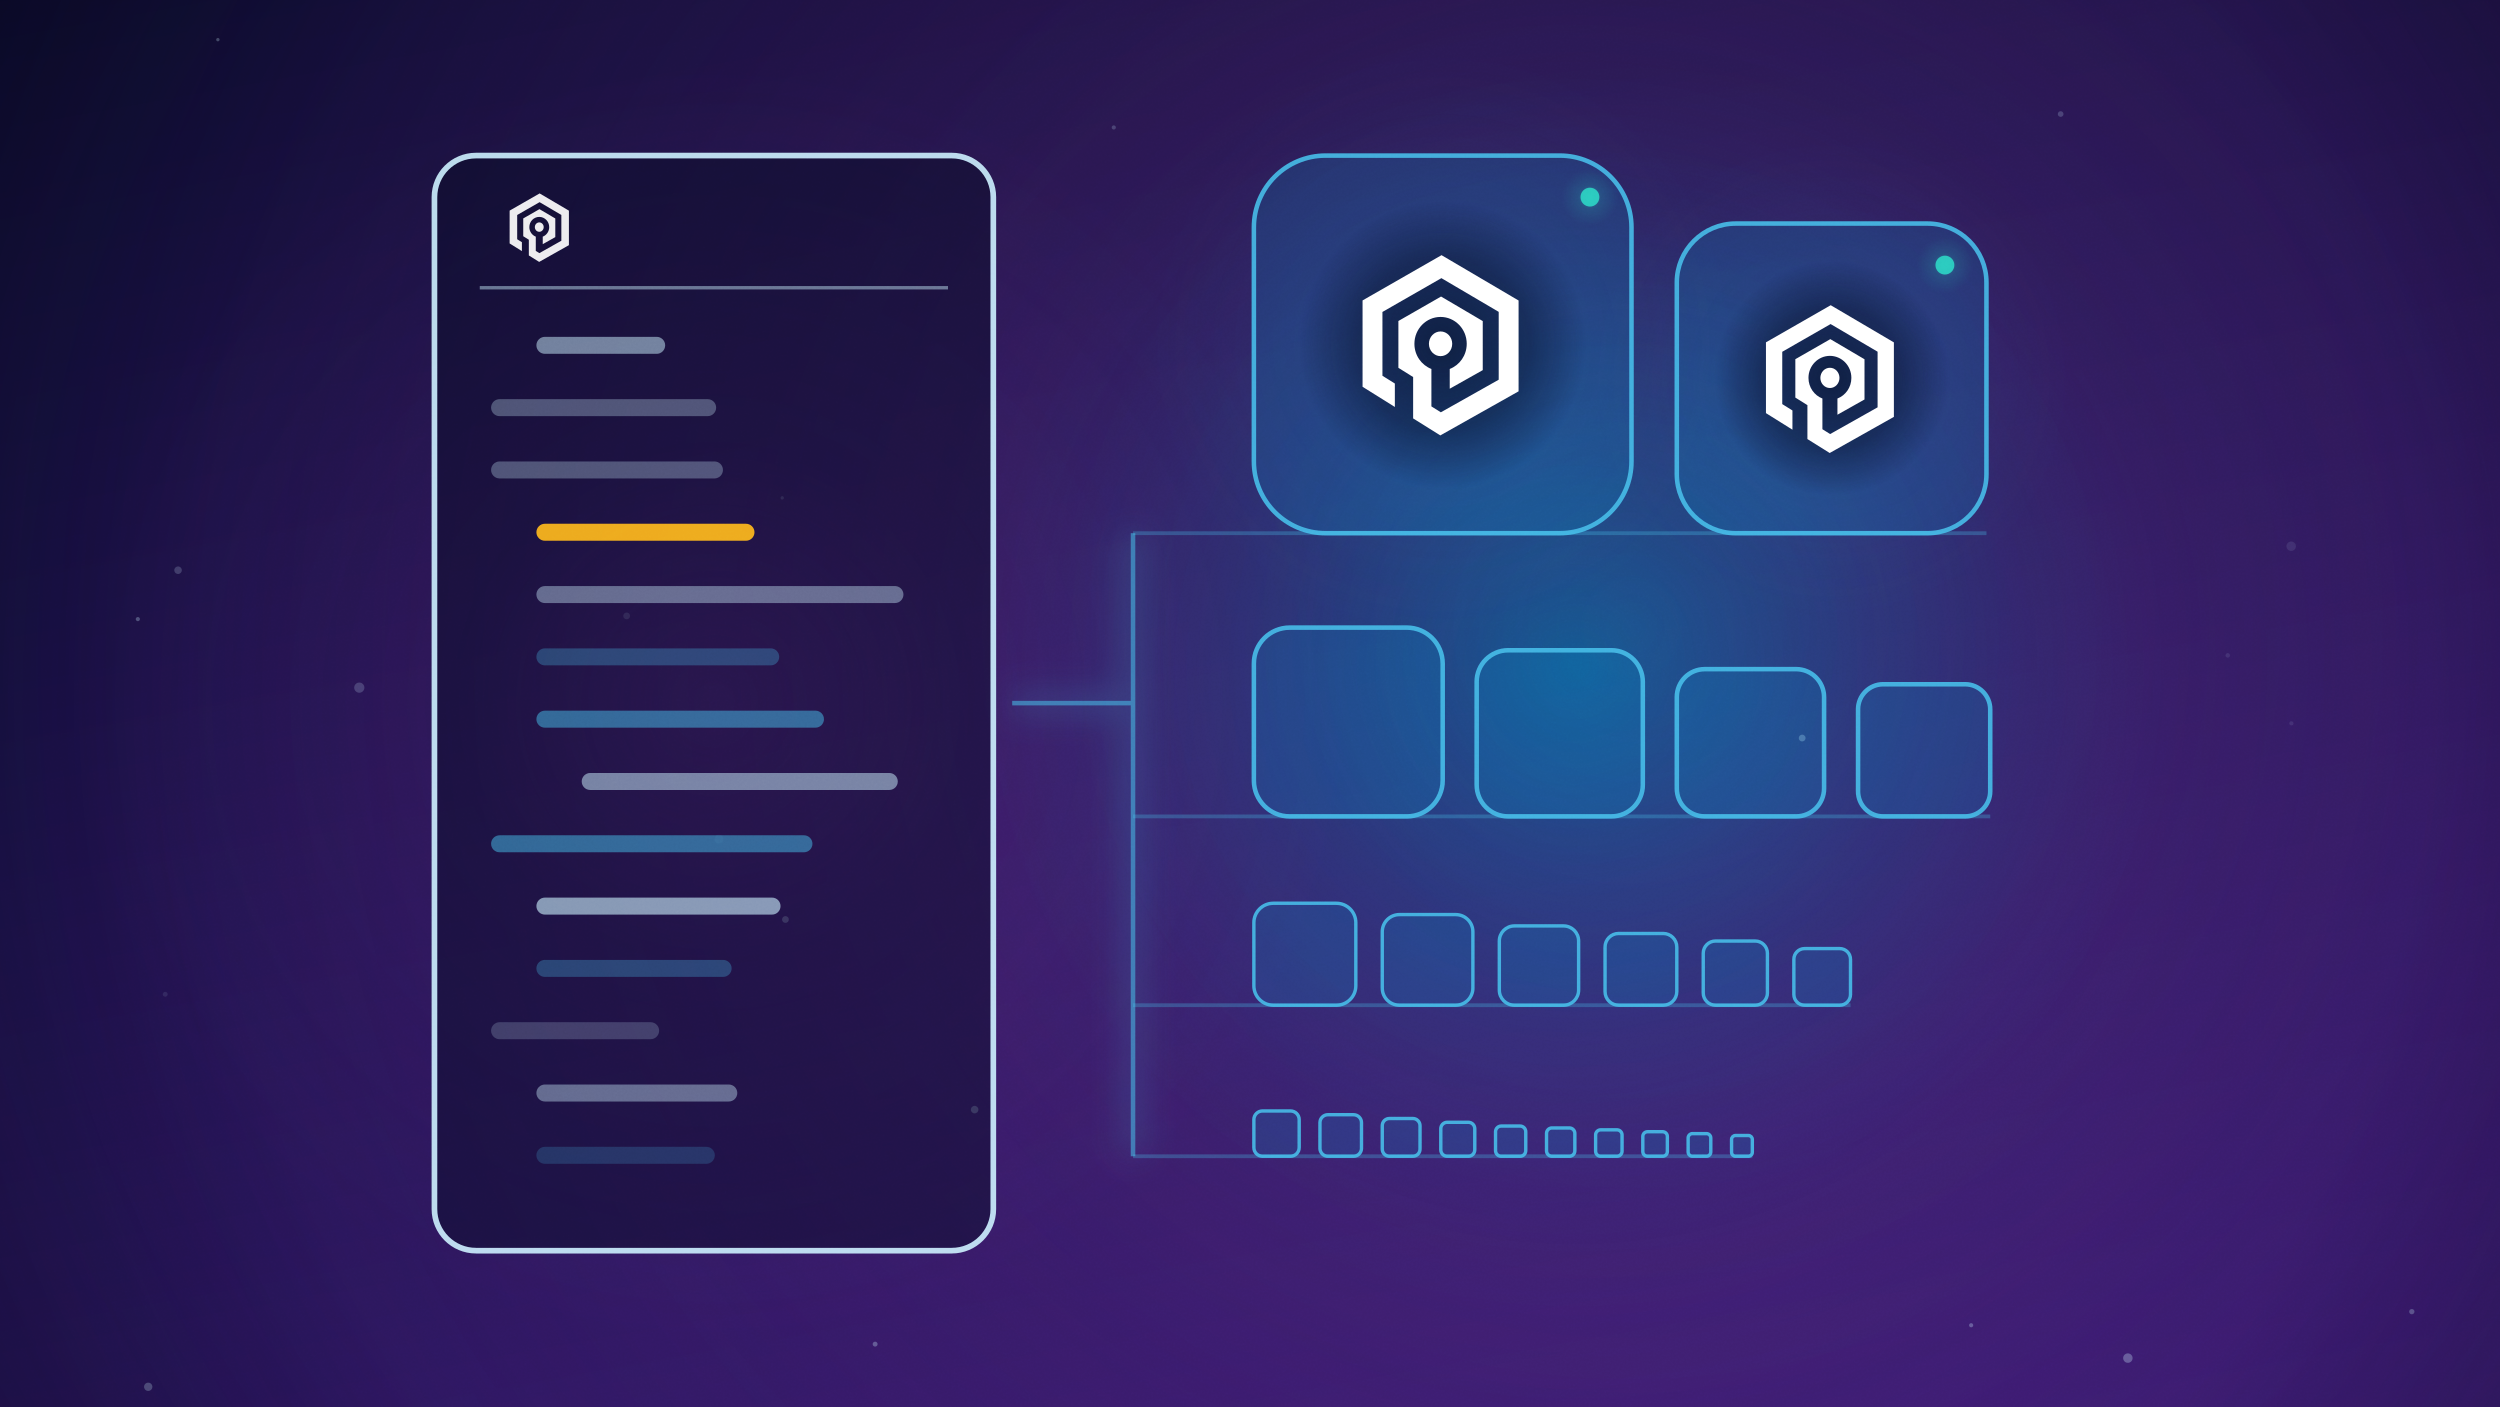
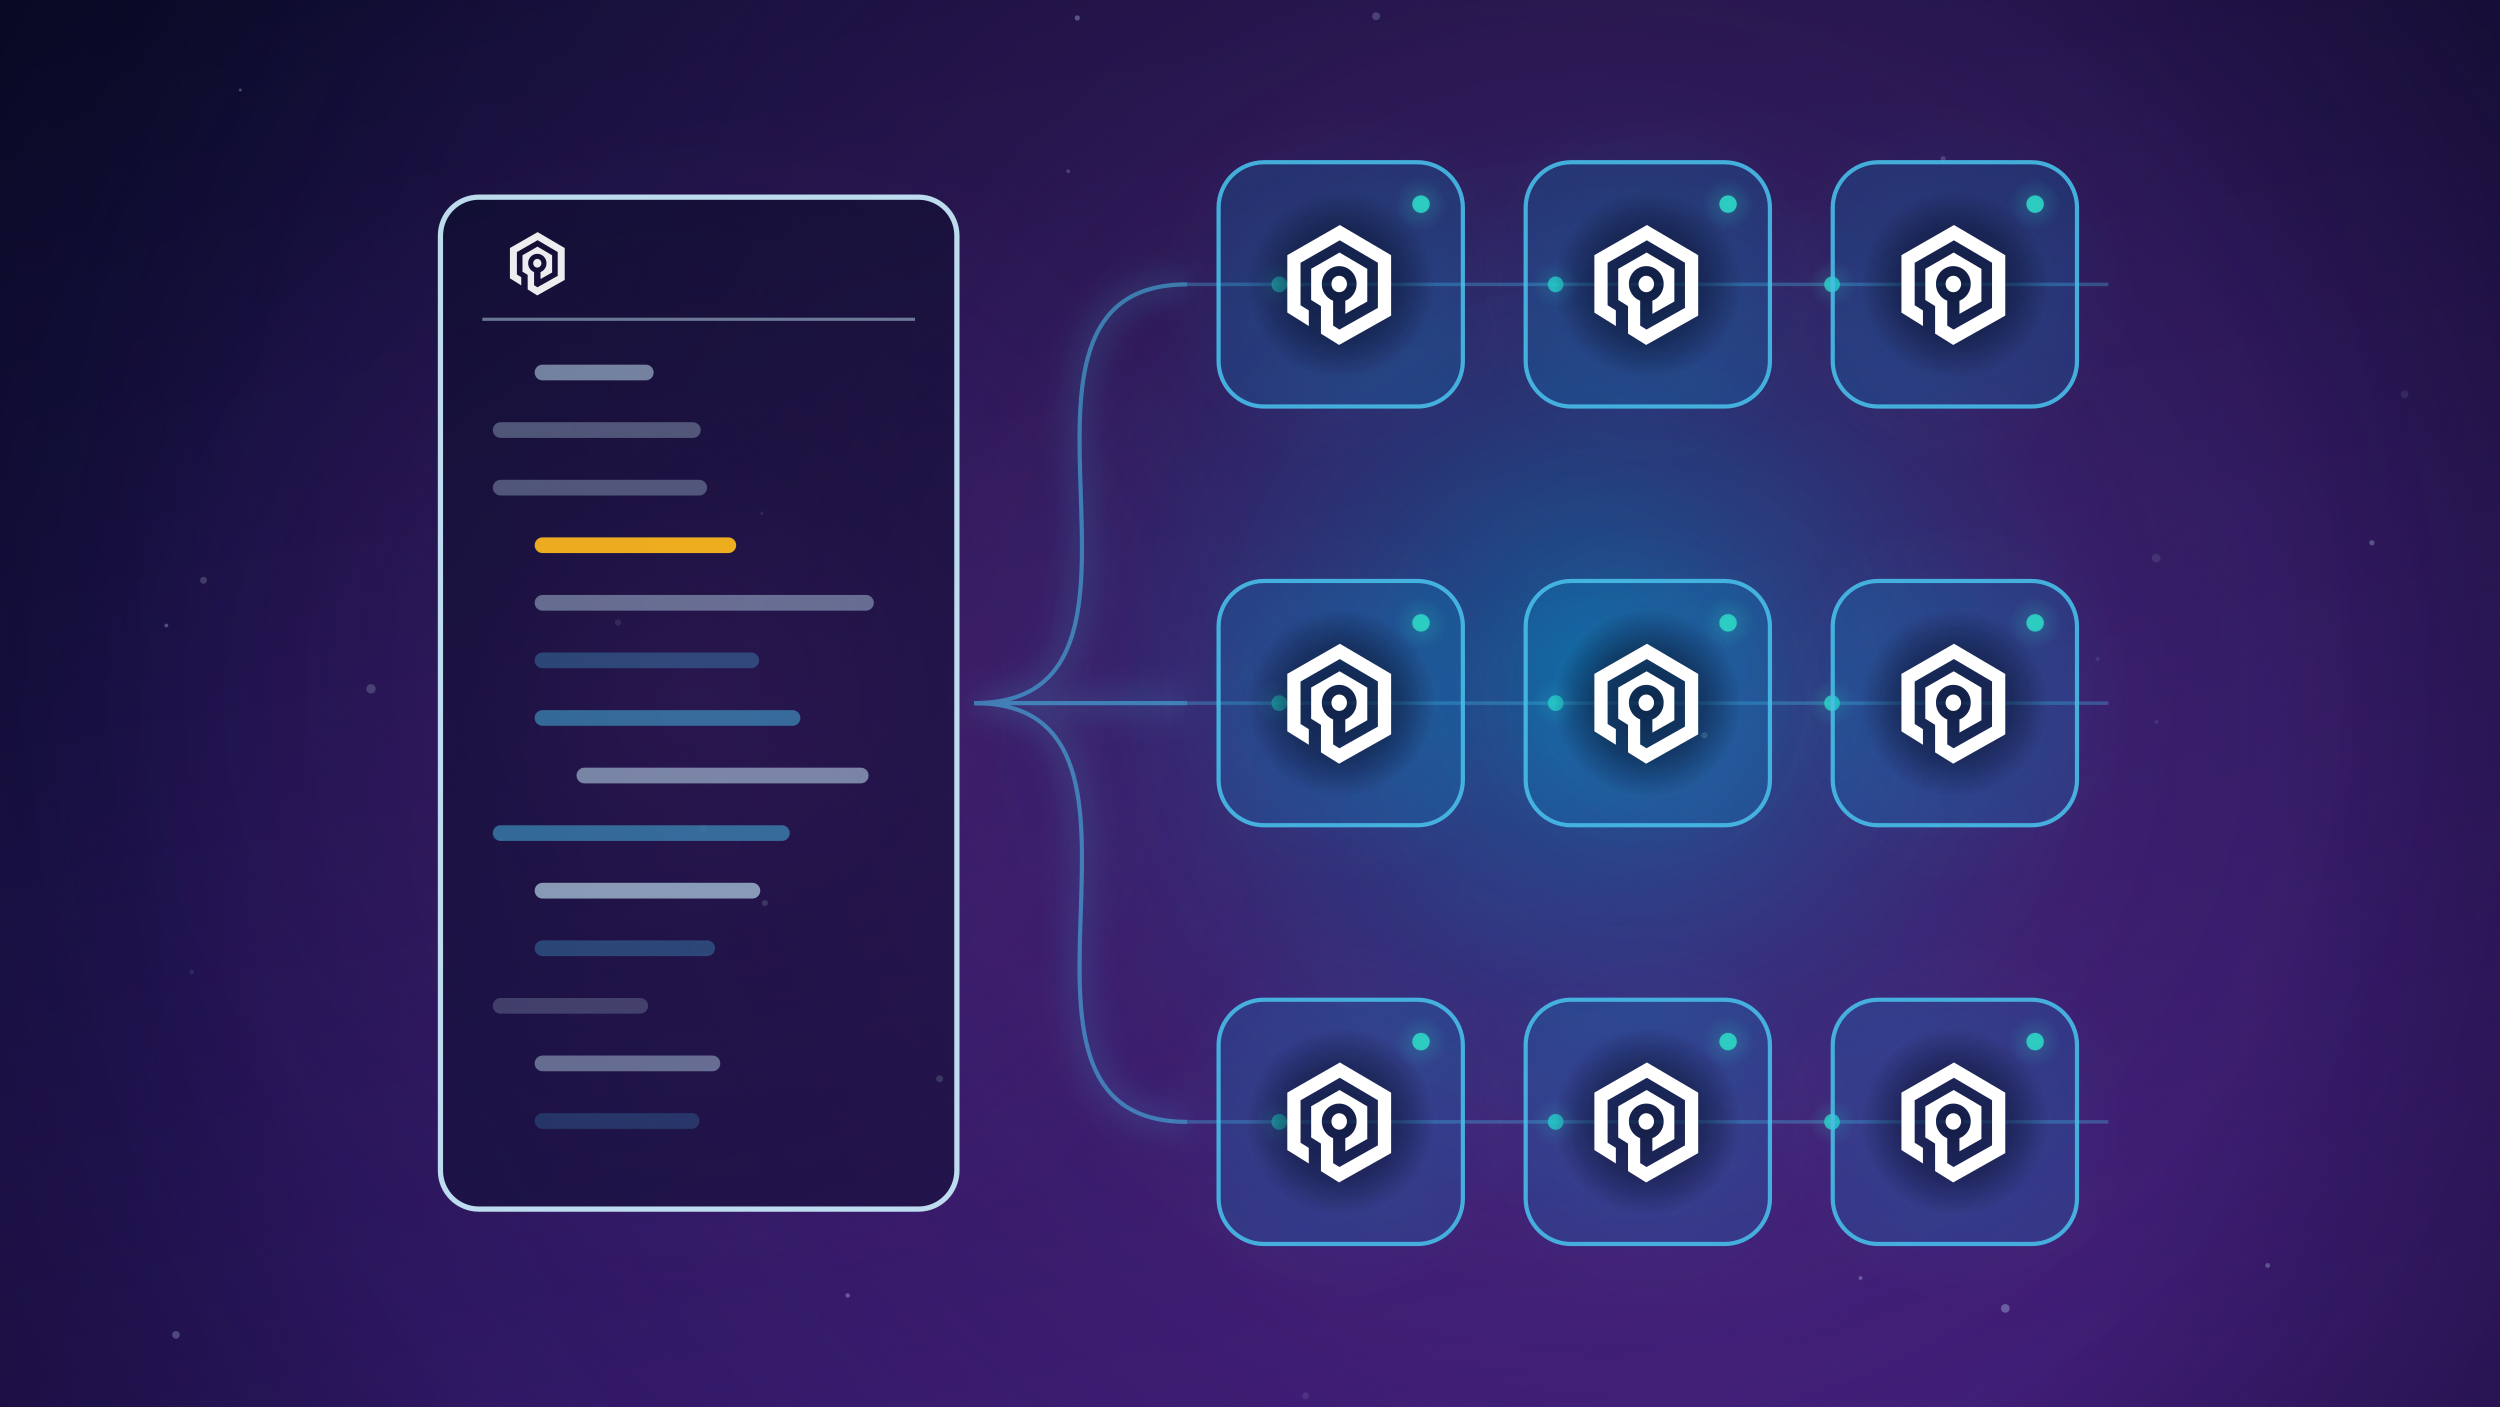
- <svg xmlns="http://www.w3.org/2000/svg" width="1920" height="1080" viewBox="265.9 167.6 1324.1 744.8">
+ <svg xmlns="http://www.w3.org/2000/svg" width="1920" height="1080" viewBox="243.6 137 1432.8 806">
  <defs>
    <linearGradient id="sky" x1="0" y1="0" x2="0.32" y2="1">
      <stop offset="0" stop-color="#060A24" />
      <stop offset="0.48" stop-color="#171043" />
      <stop offset="1" stop-color="#301868" />
    </linearGradient>
-     <radialGradient id="focus" gradientUnits="userSpaceOnUse" cx="1100" cy="520" r="900">
+     <radialGradient id="focus" gradientUnits="userSpaceOnUse" cx="1150" cy="520" r="900">
      <stop offset="0" stop-color="#00A3E0" stop-opacity="0.42" />
      <stop offset="0.35" stop-color="#963CBD" stop-opacity="0.20" />
      <stop offset="1" stop-color="#963CBD" stop-opacity="0" />
    </radialGradient>
    <radialGradient id="vignette" gradientUnits="userSpaceOnUse" cx="960" cy="540" r="1180">
      <stop offset="0.5" stop-color="#03040F" stop-opacity="0" />
      <stop offset="1" stop-color="#03040F" stop-opacity="0.8" />
    </radialGradient>
    <radialGradient id="scrim">
      <stop offset="0" stop-color="#060A24" stop-opacity="0.72" />
      <stop offset="0.6" stop-color="#060A24" stop-opacity="0.45" />
      <stop offset="1" stop-color="#060A24" stop-opacity="0" />
    </radialGradient>
    <filter id="grain" x="0" y="0" width="100%" height="100%">
      <feTurbulence type="fractalNoise" baseFrequency="0.85" numOctaves="4" stitchTiles="stitch" />
      <feColorMatrix type="saturate" values="0" />
    </filter>
    <radialGradient id="h-cyan">
      <stop offset="0" stop-color="#46BDE9" stop-opacity="0.75" />
      <stop offset="0.4" stop-color="#46BDE9" stop-opacity="0.22" />
      <stop offset="1" stop-color="#46BDE9" stop-opacity="0" />
    </radialGradient>
    <radialGradient id="h-ice">
      <stop offset="0" stop-color="#CCF1FF" stop-opacity="0.75" />
      <stop offset="0.4" stop-color="#CCF1FF" stop-opacity="0.22" />
      <stop offset="1" stop-color="#CCF1FF" stop-opacity="0" />
    </radialGradient>
    <radialGradient id="h-mint">
      <stop offset="0" stop-color="#2CD5C4" stop-opacity="0.75" />
      <stop offset="0.4" stop-color="#2CD5C4" stop-opacity="0.22" />
      <stop offset="1" stop-color="#2CD5C4" stop-opacity="0" />
    </radialGradient>
    <radialGradient id="h-coral">
      <stop offset="0" stop-color="#F65275" stop-opacity="0.75" />
      <stop offset="0.4" stop-color="#F65275" stop-opacity="0.22" />
      <stop offset="1" stop-color="#F65275" stop-opacity="0" />
    </radialGradient>
    <radialGradient id="h-violet">
      <stop offset="0" stop-color="#963CBD" stop-opacity="0.75" />
      <stop offset="0.4" stop-color="#963CBD" stop-opacity="0.22" />
      <stop offset="1" stop-color="#963CBD" stop-opacity="0" />
    </radialGradient>
    <radialGradient id="h-gold">
      <stop offset="0" stop-color="#FFB81C" stop-opacity="0.75" />
      <stop offset="0.4" stop-color="#FFB81C" stop-opacity="0.22" />
      <stop offset="1" stop-color="#FFB81C" stop-opacity="0" />
    </radialGradient>
    <filter id="blur3" x="-70%" y="-70%" width="240%" height="240%">
      <feGaussianBlur stdDeviation="3" />
    </filter>
    <filter id="blur8" x="-70%" y="-70%" width="240%" height="240%">
      <feGaussianBlur stdDeviation="8" />
    </filter>
    <filter id="blur18" x="-70%" y="-70%" width="240%" height="240%">
      <feGaussianBlur stdDeviation="18" />
    </filter>
    <filter id="blur40" x="-70%" y="-70%" width="240%" height="240%">
      <feGaussianBlur stdDeviation="40" />
    </filter>
  </defs>
  <rect width="1920" height="1080" fill="url(#sky)" />
  <rect width="1920" height="1080" fill="url(#focus)" />
  <g>
    <circle cx="23.8" cy="888.4" r="2.7" fill="#CCF1FF" opacity="0.1" />
    <circle cx="1220.4" cy="558.5" r="1.8" fill="#CCF1FF" opacity="0.3" />
    <circle cx="855.8" cy="235.1" r="1.1" fill="#CCF1FF" opacity="0.2" />
    <circle cx="729.4" cy="879.5" r="1.3" fill="#CCF1FF" opacity="0.3" />
    <circle cx="1658.8" cy="9.5" r="2.3" fill="#CCF1FF" opacity="0.3" />
    <circle cx="1113.7" cy="30.1" r="1.2" fill="#CCF1FF" opacity="0.1" />
    <circle cx="1047.9" cy="17.6" r="1.9" fill="#CCF1FF" opacity="0.2" />
    <circle cx="782.1" cy="755.3" r="2" fill="#CCF1FF" opacity="0.3" />
    <circle cx="6.3" cy="175.2" r="2.5" fill="#CCF1FF" opacity="0.2" />
    <circle cx="456.2" cy="531.8" r="2.7" fill="#CCF1FF" opacity="0.2" />
    <circle cx="1288.7" cy="986.8" r="1.6" fill="#CCF1FF" opacity="0.1" />
    <circle cx="360.2" cy="469.6" r="2" fill="#CCF1FF" opacity="0.2" />
    <circle cx="92.1" cy="68.9" r="2.5" fill="#CCF1FF" opacity="0.1" />
    <circle cx="1445.8" cy="514.7" r="1.2" fill="#CCF1FF" opacity="0.1" />
    <circle cx="649.2" cy="83.5" r="1.5" fill="#CCF1FF" opacity="0.2" />
    <circle cx="1603" cy="448.1" r="1.5" fill="#CCF1FF" opacity="0.3" />
    <circle cx="646.7" cy="612" r="2.3" fill="#CCF1FF" opacity="0.1" />
    <circle cx="1832.8" cy="887.7" r="2.2" fill="#CCF1FF" opacity="0.2" />
    <circle cx="1863.1" cy="920.2" r="2.1" fill="#CCF1FF" opacity="0.2" />
    <circle cx="225.6" cy="1055.1" r="1.2" fill="#CCF1FF" opacity="0.3" />
    <circle cx="1858.8" cy="59.4" r="0.8" fill="#CCF1FF" opacity="0.3" />
    <circle cx="532.8" cy="15.9" r="2.3" fill="#CCF1FF" opacity="0.3" />
    <circle cx="1414.1" cy="956.9" r="2.5" fill="#CCF1FF" opacity="0.2" />
    <circle cx="1543.3" cy="862.3" r="1.4" fill="#CCF1FF" opacity="0.3" />
    <circle cx="861" cy="147.3" r="1.5" fill="#CCF1FF" opacity="0.3" />
    <circle cx="1479.4" cy="456.9" r="2.5" fill="#CCF1FF" opacity="0.1" />
    <circle cx="257.5" cy="1.1" r="1.4" fill="#CCF1FF" opacity="0.2" />
    <circle cx="1392.9" cy="886.9" r="2.5" fill="#CCF1FF" opacity="0.3" />
    <circle cx="166.6" cy="254.1" r="1" fill="#CCF1FF" opacity="0.3" />
    <circle cx="353.4" cy="694.2" r="1.3" fill="#CCF1FF" opacity="0.1" />
    <circle cx="187.5" cy="204.5" r="1.8" fill="#CCF1FF" opacity="0.1" />
    <circle cx="681.9" cy="654.6" r="1.8" fill="#CCF1FF" opacity="0.3" />
    <circle cx="381.3" cy="188.6" r="0.9" fill="#CCF1FF" opacity="0.3" />
    <circle cx="1621.8" cy="363" r="2.2" fill="#CCF1FF" opacity="0.1" />
    <circle cx="1738.9" cy="442.6" r="1.4" fill="#CCF1FF" opacity="0.3" />
    <circle cx="991.9" cy="937" r="2" fill="#CCF1FF" opacity="0.1" />
    <circle cx="1032.3" cy="146.3" r="2.3" fill="#CCF1FF" opacity="0.2" />
    <circle cx="1309.9" cy="869.5" r="1.1" fill="#CCF1FF" opacity="0.3" />
    <circle cx="74.2" cy="176.4" r="2.6" fill="#CCF1FF" opacity="0.2" />
    <circle cx="1479.5" cy="550.7" r="1.1" fill="#CCF1FF" opacity="0.1" />
    <circle cx="1883.1" cy="344.4" r="1" fill="#CCF1FF" opacity="0.3" />
    <circle cx="1800.1" cy="701.7" r="1.8" fill="#CCF1FF" opacity="0.2" />
    <circle cx="1776.5" cy="247.8" r="2.2" fill="#CCF1FF" opacity="0.2" />
    <circle cx="1857.8" cy="299.4" r="1.8" fill="#CCF1FF" opacity="0.1" />
    <circle cx="452.7" cy="1048.3" r="2.3" fill="#CCF1FF" opacity="0.4" />
    <circle cx="597.8" cy="493.8" r="1.8" fill="#CCF1FF" opacity="0.2" />
    <circle cx="45.7" cy="628.8" r="2.4" fill="#CCF1FF" opacity="0.3" />
    <circle cx="219.4" cy="381.1" r="2.2" fill="#CCF1FF" opacity="0.3" />
    <circle cx="1357.3" cy="228" r="1.5" fill="#CCF1FF" opacity="0.2" />
    <circle cx="344.4" cy="902.1" r="2.2" fill="#CCF1FF" opacity="0.3" />
    <circle cx="680.2" cy="431.3" r="0.9" fill="#CCF1FF" opacity="0.2" />
    <circle cx="2.3" cy="697.4" r="2.1" fill="#CCF1FF" opacity="0.2" />
    <circle cx="338.9" cy="495.5" r="1.1" fill="#CCF1FF" opacity="0.3" />
    <circle cx="67.2" cy="903.2" r="1.7" fill="#CCF1FF" opacity="0.1" />
    <circle cx="1747.7" cy="493.5" r="2.1" fill="#CCF1FF" opacity="0.2" />
  </g>
  <circle cx="644" cy="540" r="340" fill="url(#h-violet)" opacity="0.32" />
-   <circle cx="1130" cy="500" r="470" fill="url(#h-cyan)" opacity="0.14" />
+   <circle cx="1188" cy="540" r="470" fill="url(#h-cyan)" opacity="0.14" />
  <g stroke="#46BDE9" stroke-width="13" fill="none" opacity="0.16" filter="url(#blur8)">
-     <path d="M 802 540 L 866 540" />
-     <path d="M 866 450 L 866 780" />
+     <path d="M 802 540 C 932 540 794 300 924 300" />
+     <path d="M 802 540 C 932 540 794 540 924 540" />
+     <path d="M 802 540 C 932 540 794 780 924 780" />
  </g>
  <g stroke="#46BDE9" stroke-width="2.4" fill="none" opacity="0.55">
-     <path d="M 802 540 L 866 540" />
-     <path d="M 866 450 L 866 780" />
-   </g>
-   <g>
-     <line x1="866" y1="450" x2="1318" y2="450" stroke="#46BDE9" stroke-width="2" opacity="0.3" />
-     <line x1="866" y1="600" x2="1320" y2="600" stroke="#46BDE9" stroke-width="2" opacity="0.3" />
-     <line x1="866" y1="700" x2="1246" y2="700" stroke="#46BDE9" stroke-width="2" opacity="0.3" />
-     <line x1="866" y1="780" x2="1194" y2="780" stroke="#46BDE9" stroke-width="2" opacity="0.3" />
-   </g>
-   <g>
-     <circle cx="1030" cy="350" r="156" fill="url(#h-cyan)" opacity="0.22" />
-     <circle cx="1236" cy="368" r="127.9" fill="url(#h-cyan)" opacity="0.22" />
-   </g>
-   <g>
-     <rect x="930" y="250" width="200" height="200" rx="38" fill="#00A3E0" fill-opacity="0.18" stroke="#46BDE9" stroke-width="2.4" opacity="0.9" />
-     <circle cx="1030" cy="350" r="76" fill="url(#scrim)" />
-     <g transform="translate(986.2 300) scale(1.3699)">
-       <path d="M 13.482 60.695 L 0.998 52.884 L 0.998 19.503 L 31.528 2.001 L 61.318 19.532 L 61.318 54.645 L 31.055 71.689 L 20.548 65.116 L 20.548 51.041 L 20.548 49.12 L 14.852 45.556 L 14.852 27.453 L 31.346 17.997 L 47.464 27.482 L 47.464 46.451 L 34.703 53.638 L 34.703 45.999 C 38.529 44.526 41.274 40.739 41.274 36.27 C 41.274 30.511 36.713 25.884 31.158 25.884 C 25.603 25.884 21.042 30.511 21.042 36.27 C 21.042 40.739 23.787 44.526 27.612 45.999 L 27.612 60.474 L 31.261 62.756 L 53.635 50.155 L 53.635 23.925 L 31.477 10.885 L 8.681 23.954 L 8.681 48.629 L 13.482 51.633 L 13.482 60.695 Z M 31.158 31.498 C 33.672 31.498 35.66 33.664 35.66 36.27 C 35.66 38.877 33.672 41.043 31.158 41.043 C 28.644 41.043 26.656 38.877 26.656 36.27 C 26.656 33.664 28.644 31.498 31.158 31.498 Z" fill="#FFFFFF" fill-rule="evenodd" />
-     </g>
-     <circle cx="1108" cy="272" r="15" fill="url(#h-mint)" opacity="0.6" />
-     <circle cx="1108" cy="272" r="5" fill="#2CD5C4" opacity="0.9" />
-     <rect x="1154" y="286" width="164" height="164" rx="31.2" fill="#00A3E0" fill-opacity="0.18" stroke="#46BDE9" stroke-width="2.4" opacity="0.9" />
-     <circle cx="1236" cy="368" r="62.3" fill="url(#scrim)" />
-     <g transform="translate(1200.1 327) scale(1.1233)">
-       <path d="M 13.482 60.695 L 0.998 52.884 L 0.998 19.503 L 31.528 2.001 L 61.318 19.532 L 61.318 54.645 L 31.055 71.689 L 20.548 65.116 L 20.548 51.041 L 20.548 49.12 L 14.852 45.556 L 14.852 27.453 L 31.346 17.997 L 47.464 27.482 L 47.464 46.451 L 34.703 53.638 L 34.703 45.999 C 38.529 44.526 41.274 40.739 41.274 36.27 C 41.274 30.511 36.713 25.884 31.158 25.884 C 25.603 25.884 21.042 30.511 21.042 36.27 C 21.042 40.739 23.787 44.526 27.612 45.999 L 27.612 60.474 L 31.261 62.756 L 53.635 50.155 L 53.635 23.925 L 31.477 10.885 L 8.681 23.954 L 8.681 48.629 L 13.482 51.633 L 13.482 60.695 Z M 31.158 31.498 C 33.672 31.498 35.66 33.664 35.66 36.27 C 35.66 38.877 33.672 41.043 31.158 41.043 C 28.644 41.043 26.656 38.877 26.656 36.27 C 26.656 33.664 28.644 31.498 31.158 31.498 Z" fill="#FFFFFF" fill-rule="evenodd" />
-     </g>
-     <circle cx="1296" cy="308" r="15" fill="url(#h-mint)" opacity="0.6" />
-     <circle cx="1296" cy="308" r="5" fill="#2CD5C4" opacity="0.9" />
-     <rect x="930" y="500" width="100" height="100" rx="19" fill="#00A3E0" fill-opacity="0.18" stroke="#46BDE9" stroke-width="2.4" opacity="0.9" />
-     <rect x="1048" y="512" width="88" height="88" rx="16.7" fill="#00A3E0" fill-opacity="0.18" stroke="#46BDE9" stroke-width="2.4" opacity="0.9" />
-     <rect x="1154" y="522" width="78" height="78" rx="14.8" fill="#00A3E0" fill-opacity="0.18" stroke="#46BDE9" stroke-width="2.4" opacity="0.9" />
-     <rect x="1250" y="530" width="70" height="70" rx="13.3" fill="#00A3E0" fill-opacity="0.18" stroke="#46BDE9" stroke-width="2.4" opacity="0.9" />
-     <rect x="930" y="646" width="54" height="54" rx="10.3" fill="#00A3E0" fill-opacity="0.18" stroke="#46BDE9" stroke-width="1.8" opacity="0.9" />
-     <rect x="998" y="652" width="48" height="48" rx="9.1" fill="#00A3E0" fill-opacity="0.18" stroke="#46BDE9" stroke-width="1.8" opacity="0.9" />
-     <rect x="1060" y="658" width="42" height="42" rx="8" fill="#00A3E0" fill-opacity="0.18" stroke="#46BDE9" stroke-width="1.8" opacity="0.9" />
-     <rect x="1116" y="662" width="38" height="38" rx="7.2" fill="#00A3E0" fill-opacity="0.18" stroke="#46BDE9" stroke-width="1.8" opacity="0.9" />
-     <rect x="1168" y="666" width="34" height="34" rx="6.5" fill="#00A3E0" fill-opacity="0.18" stroke="#46BDE9" stroke-width="1.8" opacity="0.9" />
-     <rect x="1216" y="670" width="30" height="30" rx="5.7" fill="#00A3E0" fill-opacity="0.18" stroke="#46BDE9" stroke-width="1.8" opacity="0.9" />
-     <rect x="930" y="756" width="24" height="24" rx="4.6" fill="#00A3E0" fill-opacity="0.18" stroke="#46BDE9" stroke-width="1.8" opacity="0.9" />
-     <rect x="965" y="758" width="22" height="22" rx="4.2" fill="#00A3E0" fill-opacity="0.18" stroke="#46BDE9" stroke-width="1.8" opacity="0.9" />
-     <rect x="998" y="760" width="20" height="20" rx="3.8" fill="#00A3E0" fill-opacity="0.18" stroke="#46BDE9" stroke-width="1.8" opacity="0.9" />
-     <rect x="1029" y="762" width="18" height="18" rx="3.4" fill="#00A3E0" fill-opacity="0.18" stroke="#46BDE9" stroke-width="1.8" opacity="0.9" />
-     <rect x="1058" y="764" width="16" height="16" rx="3" fill="#00A3E0" fill-opacity="0.18" stroke="#46BDE9" stroke-width="1.8" opacity="0.9" />
-     <rect x="1085" y="765" width="15" height="15" rx="2.9" fill="#00A3E0" fill-opacity="0.18" stroke="#46BDE9" stroke-width="1.8" opacity="0.9" />
-     <rect x="1111" y="766" width="14" height="14" rx="2.7" fill="#00A3E0" fill-opacity="0.18" stroke="#46BDE9" stroke-width="1.8" opacity="0.9" />
-     <rect x="1136" y="767" width="13" height="13" rx="2.5" fill="#00A3E0" fill-opacity="0.18" stroke="#46BDE9" stroke-width="1.8" opacity="0.9" />
-     <rect x="1160" y="768" width="12" height="12" rx="2.3" fill="#00A3E0" fill-opacity="0.18" stroke="#46BDE9" stroke-width="1.8" opacity="0.9" />
-     <rect x="1183" y="769" width="11" height="11" rx="2.1" fill="#00A3E0" fill-opacity="0.18" stroke="#46BDE9" stroke-width="1.8" opacity="0.9" />
+     <path d="M 802 540 C 932 540 794 300 924 300" />
+     <path d="M 802 540 C 932 540 794 540 924 540" />
+     <path d="M 802 540 C 932 540 794 780 924 780" />
+   </g>
+   <g>
+     <line x1="924" y1="300" x2="1452" y2="300" stroke="#46BDE9" stroke-width="2" opacity="0.32" />
+     <line x1="924" y1="540" x2="1452" y2="540" stroke="#46BDE9" stroke-width="2" opacity="0.32" />
+     <line x1="924" y1="780" x2="1452" y2="780" stroke="#46BDE9" stroke-width="2" opacity="0.32" />
+   </g>
+   <g>
+     <circle cx="976.8" cy="300" r="13.5" fill="url(#h-mint)" opacity="0.5" />
+     <circle cx="976.8" cy="300" r="4.5" fill="#2CD5C4" opacity="0.8" />
+     <circle cx="1135.2" cy="300" r="13.5" fill="url(#h-mint)" opacity="0.5" />
+     <circle cx="1135.2" cy="300" r="4.5" fill="#2CD5C4" opacity="0.8" />
+     <circle cx="1293.6" cy="300" r="13.5" fill="url(#h-mint)" opacity="0.5" />
+     <circle cx="1293.6" cy="300" r="4.5" fill="#2CD5C4" opacity="0.8" />
+     <circle cx="976.8" cy="540" r="13.5" fill="url(#h-mint)" opacity="0.5" />
+     <circle cx="976.8" cy="540" r="4.5" fill="#2CD5C4" opacity="0.8" />
+     <circle cx="1135.2" cy="540" r="13.5" fill="url(#h-mint)" opacity="0.5" />
+     <circle cx="1135.2" cy="540" r="4.5" fill="#2CD5C4" opacity="0.8" />
+     <circle cx="1293.6" cy="540" r="13.5" fill="url(#h-mint)" opacity="0.5" />
+     <circle cx="1293.6" cy="540" r="4.5" fill="#2CD5C4" opacity="0.8" />
+     <circle cx="976.8" cy="780" r="13.5" fill="url(#h-mint)" opacity="0.5" />
+     <circle cx="976.8" cy="780" r="4.5" fill="#2CD5C4" opacity="0.8" />
+     <circle cx="1135.2" cy="780" r="13.5" fill="url(#h-mint)" opacity="0.5" />
+     <circle cx="1135.2" cy="780" r="4.5" fill="#2CD5C4" opacity="0.8" />
+     <circle cx="1293.6" cy="780" r="13.5" fill="url(#h-mint)" opacity="0.5" />
+     <circle cx="1293.6" cy="780" r="4.5" fill="#2CD5C4" opacity="0.8" />
+   </g>
+   <g>
+     <circle cx="1012" cy="300" r="104" fill="url(#h-cyan)" opacity="0.2" />
+     <circle cx="1188" cy="300" r="104" fill="url(#h-cyan)" opacity="0.2" />
+     <circle cx="1364" cy="300" r="104" fill="url(#h-cyan)" opacity="0.2" />
+     <circle cx="1012" cy="540" r="104" fill="url(#h-cyan)" opacity="0.2" />
+     <circle cx="1188" cy="540" r="104" fill="url(#h-cyan)" opacity="0.2" />
+     <circle cx="1364" cy="540" r="104" fill="url(#h-cyan)" opacity="0.2" />
+     <circle cx="1012" cy="780" r="104" fill="url(#h-cyan)" opacity="0.2" />
+     <circle cx="1188" cy="780" r="104" fill="url(#h-cyan)" opacity="0.2" />
+     <circle cx="1364" cy="780" r="104" fill="url(#h-cyan)" opacity="0.2" />
+   </g>
+   <g>
+     <rect x="942" y="230" width="140" height="140" rx="26" fill="#00A3E0" fill-opacity="0.18" stroke="#46BDE9" stroke-width="2.4" opacity="0.9" />
+     <circle cx="1012" cy="300" r="54" fill="url(#scrim)" />
+     <g transform="translate(980.4 264) scale(0.9863)">
+       <path d="M 13.482 60.695 L 0.998 52.884 L 0.998 19.503 L 31.528 2.001 L 61.318 19.532 L 61.318 54.645 L 31.055 71.689 L 20.548 65.116 L 20.548 51.041 L 20.548 49.12 L 14.852 45.556 L 14.852 27.453 L 31.346 17.997 L 47.464 27.482 L 47.464 46.451 L 34.703 53.638 L 34.703 45.999 C 38.529 44.526 41.274 40.739 41.274 36.27 C 41.274 30.511 36.713 25.884 31.158 25.884 C 25.603 25.884 21.042 30.511 21.042 36.27 C 21.042 40.739 23.787 44.526 27.612 45.999 L 27.612 60.474 L 31.261 62.756 L 53.635 50.155 L 53.635 23.925 L 31.477 10.885 L 8.681 23.954 L 8.681 48.629 L 13.482 51.633 L 13.482 60.695 Z M 31.158 31.498 C 33.672 31.498 35.66 33.664 35.66 36.27 C 35.66 38.877 33.672 41.043 31.158 41.043 C 28.644 41.043 26.656 38.877 26.656 36.27 C 26.656 33.664 28.644 31.498 31.158 31.498 Z" fill="#FFFFFF" fill-rule="evenodd" />
+     </g>
+     <circle cx="1058" cy="254" r="15" fill="url(#h-mint)" opacity="0.6" />
+     <circle cx="1058" cy="254" r="5" fill="#2CD5C4" opacity="0.9" />
+     <rect x="1118" y="230" width="140" height="140" rx="26" fill="#00A3E0" fill-opacity="0.18" stroke="#46BDE9" stroke-width="2.4" opacity="0.9" />
+     <circle cx="1188" cy="300" r="54" fill="url(#scrim)" />
+     <g transform="translate(1156.4 264) scale(0.9863)">
+       <path d="M 13.482 60.695 L 0.998 52.884 L 0.998 19.503 L 31.528 2.001 L 61.318 19.532 L 61.318 54.645 L 31.055 71.689 L 20.548 65.116 L 20.548 51.041 L 20.548 49.12 L 14.852 45.556 L 14.852 27.453 L 31.346 17.997 L 47.464 27.482 L 47.464 46.451 L 34.703 53.638 L 34.703 45.999 C 38.529 44.526 41.274 40.739 41.274 36.27 C 41.274 30.511 36.713 25.884 31.158 25.884 C 25.603 25.884 21.042 30.511 21.042 36.27 C 21.042 40.739 23.787 44.526 27.612 45.999 L 27.612 60.474 L 31.261 62.756 L 53.635 50.155 L 53.635 23.925 L 31.477 10.885 L 8.681 23.954 L 8.681 48.629 L 13.482 51.633 L 13.482 60.695 Z M 31.158 31.498 C 33.672 31.498 35.66 33.664 35.66 36.27 C 35.66 38.877 33.672 41.043 31.158 41.043 C 28.644 41.043 26.656 38.877 26.656 36.27 C 26.656 33.664 28.644 31.498 31.158 31.498 Z" fill="#FFFFFF" fill-rule="evenodd" />
+     </g>
+     <circle cx="1234" cy="254" r="15" fill="url(#h-mint)" opacity="0.6" />
+     <circle cx="1234" cy="254" r="5" fill="#2CD5C4" opacity="0.9" />
+     <rect x="1294" y="230" width="140" height="140" rx="26" fill="#00A3E0" fill-opacity="0.18" stroke="#46BDE9" stroke-width="2.4" opacity="0.9" />
+     <circle cx="1364" cy="300" r="54" fill="url(#scrim)" />
+     <g transform="translate(1332.4 264) scale(0.9863)">
+       <path d="M 13.482 60.695 L 0.998 52.884 L 0.998 19.503 L 31.528 2.001 L 61.318 19.532 L 61.318 54.645 L 31.055 71.689 L 20.548 65.116 L 20.548 51.041 L 20.548 49.12 L 14.852 45.556 L 14.852 27.453 L 31.346 17.997 L 47.464 27.482 L 47.464 46.451 L 34.703 53.638 L 34.703 45.999 C 38.529 44.526 41.274 40.739 41.274 36.27 C 41.274 30.511 36.713 25.884 31.158 25.884 C 25.603 25.884 21.042 30.511 21.042 36.27 C 21.042 40.739 23.787 44.526 27.612 45.999 L 27.612 60.474 L 31.261 62.756 L 53.635 50.155 L 53.635 23.925 L 31.477 10.885 L 8.681 23.954 L 8.681 48.629 L 13.482 51.633 L 13.482 60.695 Z M 31.158 31.498 C 33.672 31.498 35.66 33.664 35.66 36.27 C 35.66 38.877 33.672 41.043 31.158 41.043 C 28.644 41.043 26.656 38.877 26.656 36.27 C 26.656 33.664 28.644 31.498 31.158 31.498 Z" fill="#FFFFFF" fill-rule="evenodd" />
+     </g>
+     <circle cx="1410" cy="254" r="15" fill="url(#h-mint)" opacity="0.6" />
+     <circle cx="1410" cy="254" r="5" fill="#2CD5C4" opacity="0.9" />
+     <rect x="942" y="470" width="140" height="140" rx="26" fill="#00A3E0" fill-opacity="0.18" stroke="#46BDE9" stroke-width="2.4" opacity="0.9" />
+     <circle cx="1012" cy="540" r="54" fill="url(#scrim)" />
+     <g transform="translate(980.4 504) scale(0.9863)">
+       <path d="M 13.482 60.695 L 0.998 52.884 L 0.998 19.503 L 31.528 2.001 L 61.318 19.532 L 61.318 54.645 L 31.055 71.689 L 20.548 65.116 L 20.548 51.041 L 20.548 49.12 L 14.852 45.556 L 14.852 27.453 L 31.346 17.997 L 47.464 27.482 L 47.464 46.451 L 34.703 53.638 L 34.703 45.999 C 38.529 44.526 41.274 40.739 41.274 36.27 C 41.274 30.511 36.713 25.884 31.158 25.884 C 25.603 25.884 21.042 30.511 21.042 36.27 C 21.042 40.739 23.787 44.526 27.612 45.999 L 27.612 60.474 L 31.261 62.756 L 53.635 50.155 L 53.635 23.925 L 31.477 10.885 L 8.681 23.954 L 8.681 48.629 L 13.482 51.633 L 13.482 60.695 Z M 31.158 31.498 C 33.672 31.498 35.66 33.664 35.66 36.27 C 35.66 38.877 33.672 41.043 31.158 41.043 C 28.644 41.043 26.656 38.877 26.656 36.27 C 26.656 33.664 28.644 31.498 31.158 31.498 Z" fill="#FFFFFF" fill-rule="evenodd" />
+     </g>
+     <circle cx="1058" cy="494" r="15" fill="url(#h-mint)" opacity="0.6" />
+     <circle cx="1058" cy="494" r="5" fill="#2CD5C4" opacity="0.9" />
+     <rect x="1118" y="470" width="140" height="140" rx="26" fill="#00A3E0" fill-opacity="0.18" stroke="#46BDE9" stroke-width="2.4" opacity="0.9" />
+     <circle cx="1188" cy="540" r="54" fill="url(#scrim)" />
+     <g transform="translate(1156.4 504) scale(0.9863)">
+       <path d="M 13.482 60.695 L 0.998 52.884 L 0.998 19.503 L 31.528 2.001 L 61.318 19.532 L 61.318 54.645 L 31.055 71.689 L 20.548 65.116 L 20.548 51.041 L 20.548 49.12 L 14.852 45.556 L 14.852 27.453 L 31.346 17.997 L 47.464 27.482 L 47.464 46.451 L 34.703 53.638 L 34.703 45.999 C 38.529 44.526 41.274 40.739 41.274 36.27 C 41.274 30.511 36.713 25.884 31.158 25.884 C 25.603 25.884 21.042 30.511 21.042 36.27 C 21.042 40.739 23.787 44.526 27.612 45.999 L 27.612 60.474 L 31.261 62.756 L 53.635 50.155 L 53.635 23.925 L 31.477 10.885 L 8.681 23.954 L 8.681 48.629 L 13.482 51.633 L 13.482 60.695 Z M 31.158 31.498 C 33.672 31.498 35.66 33.664 35.66 36.27 C 35.66 38.877 33.672 41.043 31.158 41.043 C 28.644 41.043 26.656 38.877 26.656 36.27 C 26.656 33.664 28.644 31.498 31.158 31.498 Z" fill="#FFFFFF" fill-rule="evenodd" />
+     </g>
+     <circle cx="1234" cy="494" r="15" fill="url(#h-mint)" opacity="0.6" />
+     <circle cx="1234" cy="494" r="5" fill="#2CD5C4" opacity="0.9" />
+     <rect x="1294" y="470" width="140" height="140" rx="26" fill="#00A3E0" fill-opacity="0.18" stroke="#46BDE9" stroke-width="2.4" opacity="0.9" />
+     <circle cx="1364" cy="540" r="54" fill="url(#scrim)" />
+     <g transform="translate(1332.4 504) scale(0.9863)">
+       <path d="M 13.482 60.695 L 0.998 52.884 L 0.998 19.503 L 31.528 2.001 L 61.318 19.532 L 61.318 54.645 L 31.055 71.689 L 20.548 65.116 L 20.548 51.041 L 20.548 49.12 L 14.852 45.556 L 14.852 27.453 L 31.346 17.997 L 47.464 27.482 L 47.464 46.451 L 34.703 53.638 L 34.703 45.999 C 38.529 44.526 41.274 40.739 41.274 36.27 C 41.274 30.511 36.713 25.884 31.158 25.884 C 25.603 25.884 21.042 30.511 21.042 36.27 C 21.042 40.739 23.787 44.526 27.612 45.999 L 27.612 60.474 L 31.261 62.756 L 53.635 50.155 L 53.635 23.925 L 31.477 10.885 L 8.681 23.954 L 8.681 48.629 L 13.482 51.633 L 13.482 60.695 Z M 31.158 31.498 C 33.672 31.498 35.66 33.664 35.66 36.27 C 35.66 38.877 33.672 41.043 31.158 41.043 C 28.644 41.043 26.656 38.877 26.656 36.27 C 26.656 33.664 28.644 31.498 31.158 31.498 Z" fill="#FFFFFF" fill-rule="evenodd" />
+     </g>
+     <circle cx="1410" cy="494" r="15" fill="url(#h-mint)" opacity="0.6" />
+     <circle cx="1410" cy="494" r="5" fill="#2CD5C4" opacity="0.9" />
+     <rect x="942" y="710" width="140" height="140" rx="26" fill="#00A3E0" fill-opacity="0.18" stroke="#46BDE9" stroke-width="2.4" opacity="0.9" />
+     <circle cx="1012" cy="780" r="54" fill="url(#scrim)" />
+     <g transform="translate(980.4 744) scale(0.9863)">
+       <path d="M 13.482 60.695 L 0.998 52.884 L 0.998 19.503 L 31.528 2.001 L 61.318 19.532 L 61.318 54.645 L 31.055 71.689 L 20.548 65.116 L 20.548 51.041 L 20.548 49.12 L 14.852 45.556 L 14.852 27.453 L 31.346 17.997 L 47.464 27.482 L 47.464 46.451 L 34.703 53.638 L 34.703 45.999 C 38.529 44.526 41.274 40.739 41.274 36.27 C 41.274 30.511 36.713 25.884 31.158 25.884 C 25.603 25.884 21.042 30.511 21.042 36.27 C 21.042 40.739 23.787 44.526 27.612 45.999 L 27.612 60.474 L 31.261 62.756 L 53.635 50.155 L 53.635 23.925 L 31.477 10.885 L 8.681 23.954 L 8.681 48.629 L 13.482 51.633 L 13.482 60.695 Z M 31.158 31.498 C 33.672 31.498 35.66 33.664 35.66 36.27 C 35.66 38.877 33.672 41.043 31.158 41.043 C 28.644 41.043 26.656 38.877 26.656 36.27 C 26.656 33.664 28.644 31.498 31.158 31.498 Z" fill="#FFFFFF" fill-rule="evenodd" />
+     </g>
+     <circle cx="1058" cy="734" r="15" fill="url(#h-mint)" opacity="0.6" />
+     <circle cx="1058" cy="734" r="5" fill="#2CD5C4" opacity="0.9" />
+     <rect x="1118" y="710" width="140" height="140" rx="26" fill="#00A3E0" fill-opacity="0.18" stroke="#46BDE9" stroke-width="2.4" opacity="0.9" />
+     <circle cx="1188" cy="780" r="54" fill="url(#scrim)" />
+     <g transform="translate(1156.4 744) scale(0.9863)">
+       <path d="M 13.482 60.695 L 0.998 52.884 L 0.998 19.503 L 31.528 2.001 L 61.318 19.532 L 61.318 54.645 L 31.055 71.689 L 20.548 65.116 L 20.548 51.041 L 20.548 49.12 L 14.852 45.556 L 14.852 27.453 L 31.346 17.997 L 47.464 27.482 L 47.464 46.451 L 34.703 53.638 L 34.703 45.999 C 38.529 44.526 41.274 40.739 41.274 36.27 C 41.274 30.511 36.713 25.884 31.158 25.884 C 25.603 25.884 21.042 30.511 21.042 36.27 C 21.042 40.739 23.787 44.526 27.612 45.999 L 27.612 60.474 L 31.261 62.756 L 53.635 50.155 L 53.635 23.925 L 31.477 10.885 L 8.681 23.954 L 8.681 48.629 L 13.482 51.633 L 13.482 60.695 Z M 31.158 31.498 C 33.672 31.498 35.66 33.664 35.66 36.27 C 35.66 38.877 33.672 41.043 31.158 41.043 C 28.644 41.043 26.656 38.877 26.656 36.27 C 26.656 33.664 28.644 31.498 31.158 31.498 Z" fill="#FFFFFF" fill-rule="evenodd" />
+     </g>
+     <circle cx="1234" cy="734" r="15" fill="url(#h-mint)" opacity="0.6" />
+     <circle cx="1234" cy="734" r="5" fill="#2CD5C4" opacity="0.9" />
+     <rect x="1294" y="710" width="140" height="140" rx="26" fill="#00A3E0" fill-opacity="0.18" stroke="#46BDE9" stroke-width="2.4" opacity="0.9" />
+     <circle cx="1364" cy="780" r="54" fill="url(#scrim)" />
+     <g transform="translate(1332.4 744) scale(0.9863)">
+       <path d="M 13.482 60.695 L 0.998 52.884 L 0.998 19.503 L 31.528 2.001 L 61.318 19.532 L 61.318 54.645 L 31.055 71.689 L 20.548 65.116 L 20.548 51.041 L 20.548 49.12 L 14.852 45.556 L 14.852 27.453 L 31.346 17.997 L 47.464 27.482 L 47.464 46.451 L 34.703 53.638 L 34.703 45.999 C 38.529 44.526 41.274 40.739 41.274 36.27 C 41.274 30.511 36.713 25.884 31.158 25.884 C 25.603 25.884 21.042 30.511 21.042 36.27 C 21.042 40.739 23.787 44.526 27.612 45.999 L 27.612 60.474 L 31.261 62.756 L 53.635 50.155 L 53.635 23.925 L 31.477 10.885 L 8.681 23.954 L 8.681 48.629 L 13.482 51.633 L 13.482 60.695 Z M 31.158 31.498 C 33.672 31.498 35.66 33.664 35.66 36.27 C 35.66 38.877 33.672 41.043 31.158 41.043 C 28.644 41.043 26.656 38.877 26.656 36.27 C 26.656 33.664 28.644 31.498 31.158 31.498 Z" fill="#FFFFFF" fill-rule="evenodd" />
+     </g>
+     <circle cx="1410" cy="734" r="15" fill="url(#h-mint)" opacity="0.6" />
+     <circle cx="1410" cy="734" r="5" fill="#2CD5C4" opacity="0.9" />
  </g>
  <g>
    <rect x="496" y="250" width="296" height="580" rx="22" fill="#060A24" fill-opacity="0.5" stroke="#CCF1FF" stroke-width="3" opacity="0.9" />
    <line x1="520" y1="320" x2="768" y2="320" stroke="#CCF1FF" stroke-width="1.8" opacity="0.45" />
    <g opacity="0.92">
      <g transform="translate(535.3 269) scale(0.5205)">
        <path d="M 13.482 60.695 L 0.998 52.884 L 0.998 19.503 L 31.528 2.001 L 61.318 19.532 L 61.318 54.645 L 31.055 71.689 L 20.548 65.116 L 20.548 51.041 L 20.548 49.12 L 14.852 45.556 L 14.852 27.453 L 31.346 17.997 L 47.464 27.482 L 47.464 46.451 L 34.703 53.638 L 34.703 45.999 C 38.529 44.526 41.274 40.739 41.274 36.27 C 41.274 30.511 36.713 25.884 31.158 25.884 C 25.603 25.884 21.042 30.511 21.042 36.27 C 21.042 40.739 23.787 44.526 27.612 45.999 L 27.612 60.474 L 31.261 62.756 L 53.635 50.155 L 53.635 23.925 L 31.477 10.885 L 8.681 23.954 L 8.681 48.629 L 13.482 51.633 L 13.482 60.695 Z M 31.158 31.498 C 33.672 31.498 35.66 33.664 35.66 36.27 C 35.66 38.877 33.672 41.043 31.158 41.043 C 28.644 41.043 26.656 38.877 26.656 36.27 C 26.656 33.664 28.644 31.498 31.158 31.498 Z" fill="#FFFFFF" fill-rule="evenodd" />
      </g>
    </g>
  </g>
  <g>
    <rect x="550" y="346" width="68.2" height="9" rx="4.5" fill="#CCF1FF" opacity="0.5" />
    <rect x="526" y="379" width="119.2" height="9" rx="4.5" fill="#CCF1FF" opacity="0.3" />
    <rect x="526" y="412" width="122.8" height="9" rx="4.5" fill="#CCF1FF" opacity="0.3" />
    <rect x="550" y="445" width="115.5" height="9" rx="4.5" fill="#FFB81C" opacity="0.92" />
    <rect x="550" y="478" width="194.4" height="9" rx="4.5" fill="#CCF1FF" opacity="0.4" />
    <rect x="550" y="511" width="128.6" height="9" rx="4.5" fill="#46BDE9" opacity="0.3" />
    <rect x="550" y="544" width="152.3" height="9" rx="4.5" fill="#46BDE9" opacity="0.5" />
    <rect x="574" y="577" width="167.4" height="9" rx="4.5" fill="#CCF1FF" opacity="0.5" />
    <rect x="526" y="610" width="170.2" height="9" rx="4.5" fill="#46BDE9" opacity="0.5" />
    <rect x="550" y="643" width="129.3" height="9" rx="4.5" fill="#CCF1FF" opacity="0.6" />
    <rect x="550" y="676" width="103.4" height="9" rx="4.5" fill="#46BDE9" opacity="0.3" />
    <rect x="526" y="709" width="89" height="9" rx="4.5" fill="#CCF1FF" opacity="0.2" />
    <rect x="550" y="742" width="106.4" height="9" rx="4.5" fill="#CCF1FF" opacity="0.4" />
    <rect x="550" y="775" width="94.5" height="9" rx="4.5" fill="#46BDE9" opacity="0.2" />
  </g>
  <rect width="1920" height="1080" fill="url(#vignette)" />
  <rect width="1920" height="1080" filter="url(#grain)" opacity="0.055" style="mix-blend-mode:overlay" />
</svg>
